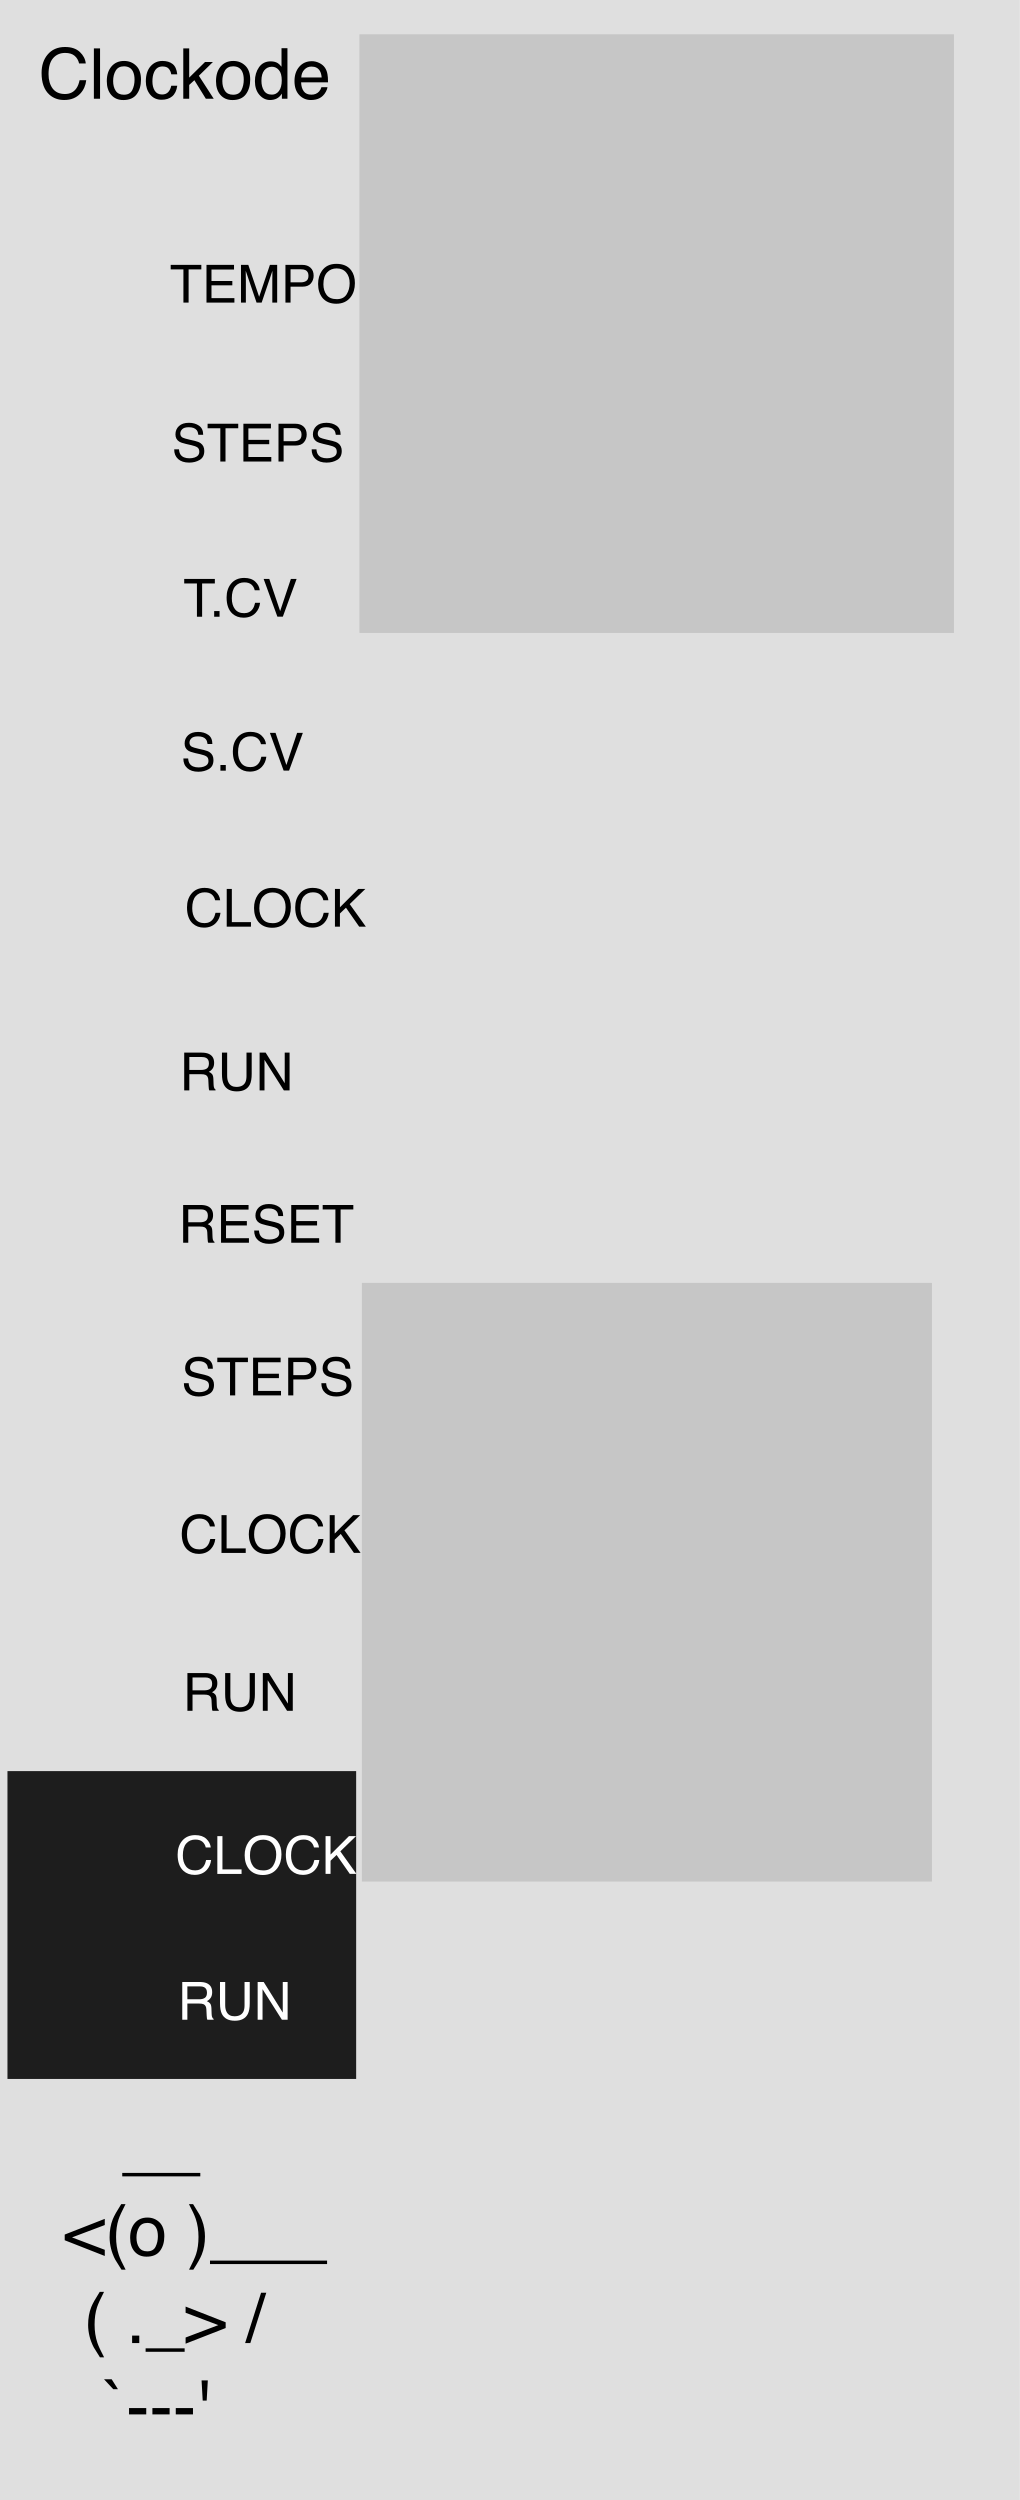
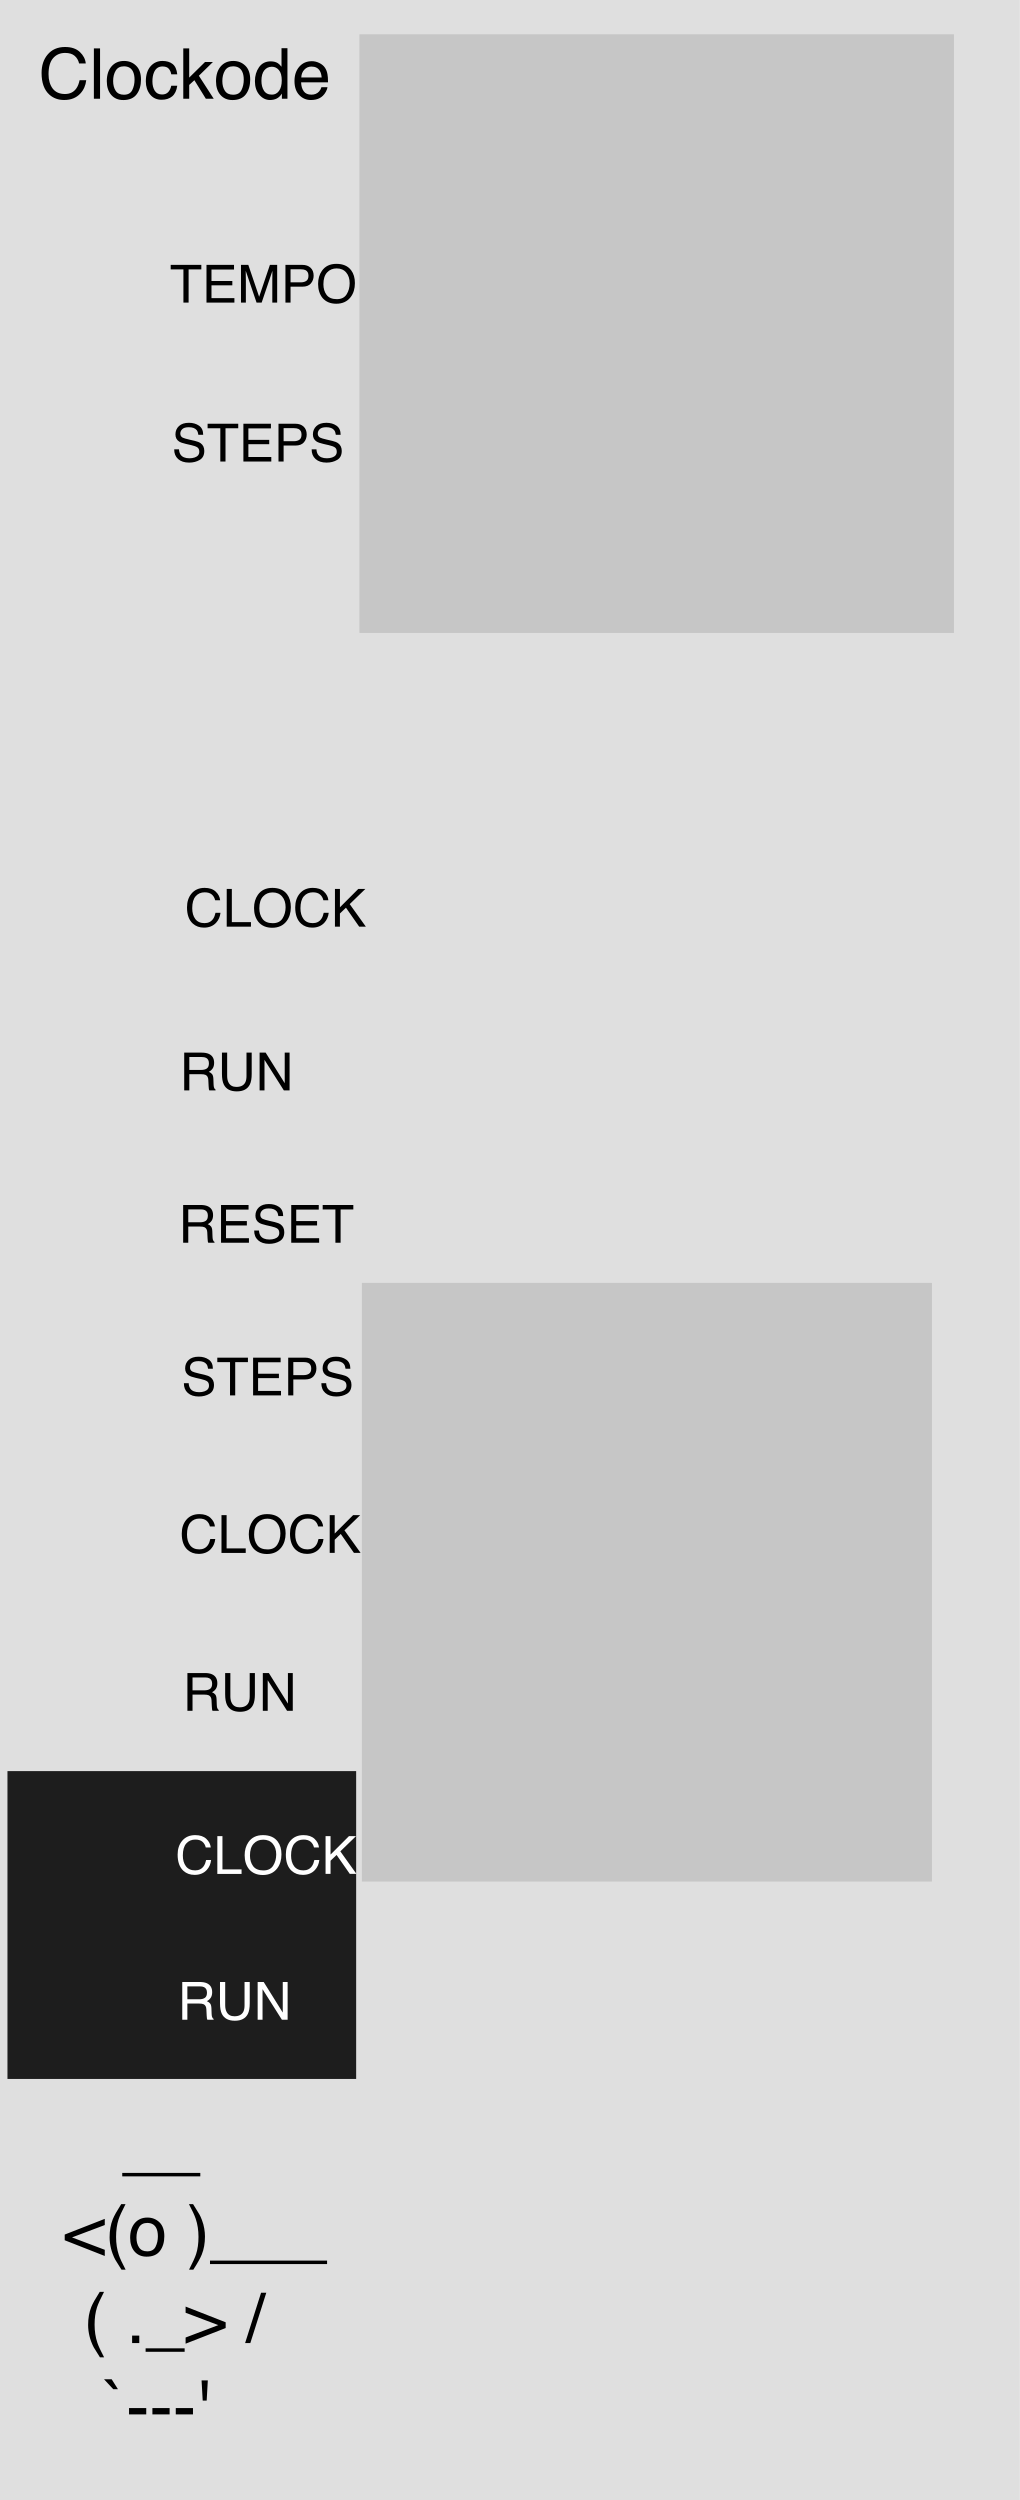
<svg xmlns="http://www.w3.org/2000/svg" version="1.0" id="svg529" x="0px" y="0px" width="155" height="380" viewBox="0 0 155 380" enable-background="new 0 0 660 380" xml:space="preserve">
  <defs id="defs2" />
  <path id="rect1" style="display:inline;fill:#dfdfdf;stroke-width:0.482" d="M 0,0 H 155 V 380 H 0 Z" />
  <path id="rect2" style="display:inline;fill:#1d1d1d;stroke-width:1.917" d="M 1.135,269.208 H 54.135 V 316 H 1.135 Z" />
  <path id="rect7-8" style="display:inline;opacity:0.3;fill:#8b8b8b;stroke-width:2.031" d="m 55,195 h 86.655 v 91 H 55 Z" />
  <path id="rect7" style="display:inline;opacity:0.3;fill:#8b8b8b;stroke-width:2.074" d="M 54.635,5.208 H 145 V 96.208 H 54.635 Z" />
  <path style="font-size:8px;font-family:Helvetica;-inkscape-font-specification:'Helvetica, Normal';opacity:1" d="m 27.207,68.297 q 0.027,0.488 0.23,0.793 0.387,0.57 1.363,0.57 0.438,0 0.797,-0.125 0.695,-0.242 0.695,-0.867 Q 30.293,68.199 30,68 29.703,67.805 29.07,67.66 L 28.293,67.484 Q 27.531,67.312 27.215,67.105 26.668,66.746 26.668,66.031 q 0,-0.773 0.535,-1.27 0.535,-0.496 1.516,-0.496 0.902,0 1.531,0.438 0.633,0.434 0.633,1.391 h -0.73 q -0.059,-0.461 -0.25,-0.707 -0.355,-0.449 -1.207,-0.449 -0.688,0 -0.988,0.289 -0.301,0.289 -0.301,0.672 0,0.422 0.352,0.617 0.23,0.125 1.043,0.312 l 0.805,0.184 q 0.582,0.133 0.898,0.363 0.547,0.402 0.547,1.168 0,0.953 -0.695,1.363 -0.691,0.41 -1.609,0.41 -1.07,0 -1.676,-0.547 -0.605,-0.543 -0.594,-1.473 z m 1.57,-4.043 z m 7.434,0.156 v 0.684 h -1.934 v 5.055 H 33.488 V 65.094 h -1.934 v -0.684 z m 0.785,0 h 4.184 v 0.703 h -3.426 v 1.742 h 3.168 v 0.664 h -3.168 v 1.945 h 3.484 v 0.684 h -4.242 z m 2.121,0 z m 3.215,0 h 2.582 q 0.766,0 1.234,0.434 0.469,0.43 0.469,1.211 0,0.672 -0.418,1.172 -0.418,0.496 -1.285,0.496 h -1.805 v 2.426 h -0.777 z m 3.5,1.648 q 0,-0.633 -0.469,-0.859 -0.258,-0.121 -0.707,-0.121 h -1.547 v 1.988 h 1.547 q 0.523,0 0.848,-0.223 0.328,-0.223 0.328,-0.785 z m 2.27,2.238 q 0.027,0.488 0.23,0.793 0.387,0.57 1.363,0.57 0.438,0 0.797,-0.125 Q 51.188,69.293 51.188,68.668 51.188,68.199 50.895,68 50.598,67.805 49.965,67.66 L 49.188,67.484 Q 48.426,67.312 48.109,67.105 47.562,66.746 47.562,66.031 q 0,-0.773 0.535,-1.27 0.535,-0.496 1.516,-0.496 0.902,0 1.531,0.438 0.633,0.434 0.633,1.391 h -0.73 q -0.059,-0.461 -0.25,-0.707 -0.355,-0.449 -1.207,-0.449 -0.688,0 -0.988,0.289 -0.301,0.289 -0.301,0.672 0,0.422 0.352,0.617 0.23,0.125 1.043,0.312 L 50.5,67.012 q 0.582,0.133 0.898,0.363 0.547,0.402 0.547,1.168 0,0.953 -0.695,1.363 -0.691,0.41 -1.609,0.41 -1.07,0 -1.676,-0.547 -0.605,-0.543 -0.594,-1.473 z m 1.57,-4.043 z" id="text8" aria-label="STEPS" />
  <path style="font-size:8px;font-family:Helvetica;-inkscape-font-specification:'Helvetica, Normal';opacity:1" d="m 31.102,134.957 q 1.09,0 1.691,0.574 0.602,0.574 0.668,1.305 h -0.758 q -0.129,-0.555 -0.516,-0.879 -0.383,-0.324 -1.078,-0.324 -0.848,0 -1.371,0.598 -0.52,0.594 -0.52,1.824 0,1.008 0.469,1.637 0.473,0.625 1.406,0.625 0.859,0 1.309,-0.66 0.238,-0.348 0.355,-0.914 h 0.758 q -0.102,0.906 -0.672,1.52 Q 32.16,141 31,141 q -1,0 -1.68,-0.605 -0.895,-0.801 -0.895,-2.473 0,-1.27 0.672,-2.082 0.727,-0.883 2.004,-0.883 z m -0.156,0 z m 3.516,0.156 h 0.777 v 5.055 h 2.906 v 0.684 h -3.684 z m 6.926,-0.156 q 1.52,0 2.25,0.977 0.57,0.762 0.57,1.949 0,1.285 -0.652,2.137 -0.766,1 -2.184,1 -1.324,0 -2.082,-0.875 -0.676,-0.844 -0.676,-2.133 0,-1.164 0.578,-1.992 0.742,-1.062 2.195,-1.062 z m 0.078,5.367 q 1.027,0 1.484,-0.734 0.461,-0.738 0.461,-1.695 0,-1.012 -0.531,-1.629 -0.527,-0.617 -1.445,-0.617 -0.891,0 -1.453,0.613 -0.562,0.609 -0.562,1.801 0,0.953 0.48,1.609 0.484,0.652 1.566,0.652 z m -0.055,-5.367 z m 6.141,0 q 1.09,0 1.691,0.574 0.602,0.574 0.668,1.305 h -0.758 q -0.129,-0.555 -0.516,-0.879 -0.383,-0.324 -1.078,-0.324 -0.848,0 -1.371,0.598 -0.52,0.594 -0.52,1.824 0,1.008 0.469,1.637 0.473,0.625 1.406,0.625 0.859,0 1.309,-0.66 0.238,-0.348 0.355,-0.914 h 0.758 q -0.102,0.906 -0.672,1.52 Q 48.609,141 47.449,141 q -1,0 -1.68,-0.605 -0.895,-0.801 -0.895,-2.473 0,-1.27 0.672,-2.082 0.727,-0.883 2.004,-0.883 z m -0.156,0 z m 3.516,0.156 h 0.758 v 2.797 l 2.797,-2.797 h 1.074 l -2.387,2.312 2.453,3.426 h -1.012 l -2.008,-2.879 -0.918,0.879 v 2 h -0.758 z" id="text8-8" aria-label="CLOCK" />
  <path style="font-size:8px;font-family:Helvetica;-inkscape-font-specification:'Helvetica, Normal';opacity:1" d="m 30.413,185.786 q 0.547,0 0.863,-0.219 0.32,-0.219 0.32,-0.789 0,-0.613 -0.445,-0.836 -0.238,-0.117 -0.637,-0.117 h -1.898 v 1.961 z m -2.574,-2.629 h 2.656 q 0.656,0 1.082,0.191 0.809,0.367 0.809,1.355 0,0.516 -0.215,0.844 -0.211,0.328 -0.594,0.527 0.336,0.137 0.504,0.359 0.172,0.223 0.191,0.723 l 0.027,0.77 q 0.012,0.328 0.055,0.488 0.07,0.273 0.25,0.352 v 0.129 h -0.953 q -0.039,-0.074 -0.062,-0.191 -0.023,-0.117 -0.039,-0.453 l -0.047,-0.957 q -0.027,-0.562 -0.418,-0.754 -0.223,-0.105 -0.699,-0.105 h -1.77 v 2.461 h -0.777 z m 5.758,0 h 4.184 v 0.703 h -3.426 v 1.742 h 3.168 v 0.664 h -3.168 v 1.945 h 3.484 v 0.684 h -4.242 z m 2.121,0 z m 3.648,3.887 q 0.027,0.488 0.23,0.793 0.387,0.57 1.363,0.57 0.438,0 0.797,-0.125 0.695,-0.242 0.695,-0.867 0,-0.469 -0.293,-0.668 -0.297,-0.195 -0.93,-0.34 l -0.777,-0.176 q -0.762,-0.172 -1.078,-0.379 -0.547,-0.359 -0.547,-1.074 0,-0.773 0.535,-1.27 0.535,-0.496 1.516,-0.496 0.902,0 1.531,0.438 0.633,0.434 0.633,1.391 h -0.73 q -0.059,-0.461 -0.25,-0.707 -0.355,-0.449 -1.207,-0.449 -0.688,0 -0.988,0.289 -0.301,0.289 -0.301,0.672 0,0.422 0.352,0.617 0.23,0.125 1.043,0.312 l 0.805,0.184 q 0.582,0.133 0.898,0.363 0.547,0.402 0.547,1.168 0,0.953 -0.695,1.363 -0.691,0.41 -1.609,0.41 -1.07,0 -1.676,-0.547 -0.605,-0.543 -0.594,-1.473 z m 1.57,-4.043 z m 3.332,0.156 h 4.184 v 0.703 h -3.426 v 1.742 h 3.168 v 0.664 h -3.168 v 1.945 h 3.484 v 0.684 h -4.242 z m 2.121,0 z m 7.316,0 v 0.684 h -1.934 v 5.055 h -0.789 v -5.055 h -1.934 v -0.684 z" id="text8-8-7-9" aria-label="RESET" />
  <path style="font-size:8px;font-family:Helvetica;-inkscape-font-specification:'Helvetica, Normal';opacity:1" d="m 28.682,210.251 q 0.027,0.488 0.23,0.793 0.387,0.57 1.363,0.57 0.438,0 0.797,-0.125 0.695,-0.242 0.695,-0.867 0,-0.469 -0.293,-0.668 -0.297,-0.195 -0.93,-0.34 l -0.777,-0.176 q -0.762,-0.172 -1.078,-0.379 -0.547,-0.359 -0.547,-1.074 0,-0.773 0.535,-1.27 0.535,-0.496 1.516,-0.496 0.902,0 1.531,0.438 0.633,0.434 0.633,1.391 h -0.73 q -0.059,-0.461 -0.25,-0.707 -0.355,-0.449 -1.207,-0.449 -0.688,0 -0.988,0.289 -0.301,0.289 -0.301,0.672 0,0.422 0.352,0.617 0.23,0.125 1.043,0.312 l 0.805,0.184 q 0.582,0.133 0.898,0.363 0.547,0.402 0.547,1.168 0,0.953 -0.695,1.363 -0.691,0.41 -1.609,0.41 -1.07,0 -1.676,-0.547 -0.605,-0.543 -0.594,-1.473 z m 1.57,-4.043 z m 7.434,0.156 v 0.684 h -1.934 v 5.055 h -0.789 v -5.055 h -1.934 v -0.684 z m 0.785,0 h 4.184 v 0.703 h -3.426 v 1.742 h 3.168 v 0.664 h -3.168 v 1.945 h 3.484 v 0.684 h -4.242 z m 2.121,0 z m 3.215,0 h 2.582 q 0.766,0 1.234,0.434 0.469,0.43 0.469,1.211 0,0.672 -0.418,1.172 -0.418,0.496 -1.285,0.496 h -1.805 v 2.426 h -0.777 z m 3.5,1.648 q 0,-0.633 -0.469,-0.859 -0.258,-0.121 -0.707,-0.121 h -1.547 v 1.988 h 1.547 q 0.523,0 0.848,-0.223 0.328,-0.223 0.328,-0.785 z m 2.27,2.238 q 0.027,0.488 0.23,0.793 0.387,0.57 1.363,0.57 0.438,0 0.797,-0.125 0.695,-0.242 0.695,-0.867 0,-0.469 -0.293,-0.668 -0.297,-0.195 -0.93,-0.34 l -0.777,-0.176 q -0.762,-0.172 -1.078,-0.379 -0.547,-0.359 -0.547,-1.074 0,-0.773 0.535,-1.27 0.535,-0.496 1.516,-0.496 0.902,0 1.531,0.438 0.633,0.434 0.633,1.391 h -0.73 q -0.059,-0.461 -0.25,-0.707 -0.355,-0.449 -1.207,-0.449 -0.688,0 -0.988,0.289 -0.301,0.289 -0.301,0.672 0,0.422 0.352,0.617 0.23,0.125 1.043,0.312 l 0.805,0.184 q 0.582,0.133 0.898,0.363 0.547,0.402 0.547,1.168 0,0.953 -0.695,1.363 -0.691,0.41 -1.609,0.41 -1.07,0 -1.676,-0.547 -0.605,-0.543 -0.594,-1.473 z m 1.57,-4.043 z" id="text8-8-7-9-0" aria-label="STEPS" />
  <path style="font-size:8px;font-family:Helvetica;-inkscape-font-specification:'Helvetica, Normal';opacity:1" d="m 30.307,230.146 q 1.09,0 1.691,0.574 0.602,0.574 0.668,1.305 h -0.758 q -0.129,-0.555 -0.516,-0.879 -0.383,-0.324 -1.078,-0.324 -0.848,0 -1.371,0.598 -0.52,0.594 -0.52,1.824 0,1.008 0.469,1.637 0.473,0.625 1.406,0.625 0.859,0 1.309,-0.66 0.238,-0.348 0.355,-0.914 h 0.758 q -0.102,0.906 -0.672,1.52 -0.684,0.738 -1.844,0.738 -1,0 -1.68,-0.605 -0.895,-0.801 -0.895,-2.473 0,-1.27 0.672,-2.082 0.727,-0.883 2.004,-0.883 z m -0.156,0 z m 3.516,0.156 h 0.777 v 5.055 h 2.906 v 0.684 h -3.684 z m 6.926,-0.156 q 1.52,0 2.25,0.977 0.57,0.762 0.57,1.949 0,1.285 -0.652,2.137 -0.766,1 -2.184,1 -1.324,0 -2.082,-0.875 -0.676,-0.844 -0.676,-2.133 0,-1.164 0.578,-1.992 0.742,-1.062 2.195,-1.062 z m 0.078,5.367 q 1.027,0 1.484,-0.734 0.461,-0.738 0.461,-1.695 0,-1.012 -0.531,-1.629 -0.527,-0.617 -1.445,-0.617 -0.891,0 -1.453,0.613 -0.562,0.609 -0.562,1.801 0,0.953 0.48,1.609 0.484,0.652 1.566,0.652 z m -0.055,-5.367 z m 6.141,0 q 1.09,0 1.691,0.574 0.602,0.574 0.668,1.305 h -0.758 q -0.129,-0.555 -0.516,-0.879 -0.383,-0.324 -1.078,-0.324 -0.848,0 -1.371,0.598 -0.52,0.594 -0.52,1.824 0,1.008 0.469,1.637 0.473,0.625 1.406,0.625 0.859,0 1.309,-0.66 0.238,-0.348 0.355,-0.914 h 0.758 q -0.102,0.906 -0.672,1.52 -0.684,0.738 -1.844,0.738 -1,0 -1.68,-0.605 -0.895,-0.801 -0.895,-2.473 0,-1.27 0.672,-2.082 0.727,-0.883 2.004,-0.883 z m -0.156,0 z m 3.516,0.156 h 0.758 v 2.797 l 2.797,-2.797 h 1.074 l -2.387,2.312 2.453,3.426 h -1.012 l -2.008,-2.879 -0.918,0.879 v 2 h -0.758 z" id="text8-8-7-9-0-7" aria-label="CLOCK" />
  <path style="font-size:8px;font-family:Helvetica;-inkscape-font-specification:'Helvetica, Normal';opacity:1" d="m 31.061,256.931 q 0.547,0 0.863,-0.219 0.32,-0.219 0.32,-0.789 0,-0.613 -0.445,-0.836 -0.238,-0.117 -0.637,-0.117 h -1.898 v 1.961 z m -2.574,-2.629 h 2.656 q 0.656,0 1.082,0.191 0.809,0.367 0.809,1.355 0,0.516 -0.215,0.844 -0.211,0.328 -0.594,0.527 0.336,0.137 0.504,0.359 0.172,0.223 0.191,0.723 l 0.027,0.77 q 0.012,0.328 0.055,0.488 0.07,0.273 0.25,0.352 v 0.129 h -0.953 q -0.039,-0.074 -0.062,-0.191 -0.023,-0.117 -0.039,-0.453 l -0.047,-0.957 q -0.027,-0.562 -0.418,-0.754 -0.223,-0.105 -0.699,-0.105 h -1.77 v 2.461 h -0.777 z m 6.527,0 v 3.547 q 0,0.625 0.234,1.039 0.348,0.625 1.172,0.625 0.988,0 1.344,-0.676 0.191,-0.367 0.191,-0.988 v -3.547 h 0.789 v 3.223 q 0,1.059 -0.285,1.629 -0.523,1.039 -1.977,1.039 -1.453,0 -1.973,-1.039 -0.285,-0.57 -0.285,-1.629 v -3.223 z m 1.473,0 z m 3.461,0 h 0.918 l 2.898,4.648 v -4.648 h 0.738 v 5.738 h -0.871 l -2.941,-4.645 v 4.645 h -0.742 z m 2.227,0 z" id="text8-8-7-9-0-7-6" aria-label="RUN" />
  <path style="font-size:8px;font-family:Helvetica;-inkscape-font-specification:'Helvetica, Normal';opacity:1;fill:#000000;fill-opacity:1" d="m 30.602,40.262 v 0.684 H 28.668 V 46 h -0.789 v -5.055 h -1.934 v -0.684 z m 0.785,0 h 4.184 v 0.703 h -3.426 v 1.742 h 3.168 v 0.664 h -3.168 v 1.945 h 3.484 V 46 h -4.242 z m 2.121,0 z m 3.121,0 h 1.113 l 1.648,4.852 1.637,-4.852 h 1.102 V 46 h -0.738 v -3.387 q 0,-0.176 0.008,-0.582 0.008,-0.406 0.008,-0.871 L 39.77,46 h -0.77 l -1.648,-4.84 v 0.176 q 0,0.211 0.008,0.645 0.012,0.43 0.012,0.633 V 46 h -0.742 z m 6.758,0 h 2.582 q 0.766,0 1.234,0.434 0.469,0.43 0.469,1.211 0,0.672 -0.418,1.172 -0.418,0.496 -1.285,0.496 H 44.164 V 46 h -0.777 z m 3.5,1.648 q 0,-0.633 -0.469,-0.859 -0.258,-0.121 -0.707,-0.121 h -1.547 v 1.988 h 1.547 q 0.523,0 0.848,-0.223 0.328,-0.223 0.328,-0.785 z m 4.238,-1.805 q 1.52,0 2.25,0.977 0.57,0.762 0.57,1.949 0,1.285 -0.652,2.137 -0.766,1 -2.184,1 -1.324,0 -2.082,-0.875 -0.676,-0.844 -0.676,-2.133 0,-1.164 0.578,-1.992 0.742,-1.062 2.195,-1.062 z m 0.078,5.367 q 1.027,0 1.484,-0.734 Q 53.148,44 53.148,43.043 q 0,-1.012 -0.531,-1.629 -0.527,-0.617 -1.445,-0.617 -0.891,0 -1.453,0.613 -0.562,0.609 -0.562,1.801 0,0.953 0.48,1.609 0.484,0.652 1.566,0.652 z m -0.055,-5.367 z" id="text8-8-7-9-3-7" aria-label="TEMPO" />
-   <path style="font-size:8px;font-family:Helvetica;-inkscape-font-specification:'Helvetica, Normal';opacity:1" d="m 32.656,88 v 0.684 h -1.934 v 5.055 H 29.934 V 88.684 H 28 V 88 Z m -0.102,4.887 h 0.816 v 0.852 h -0.816 z m 4.566,-5.043 q 1.09,0 1.691,0.574 0.602,0.574 0.668,1.305 h -0.758 q -0.129,-0.555 -0.516,-0.879 -0.383,-0.324 -1.078,-0.324 -0.848,0 -1.371,0.598 -0.52,0.594 -0.52,1.824 0,1.008 0.469,1.637 0.473,0.625 1.406,0.625 0.859,0 1.309,-0.66 0.238,-0.348 0.355,-0.914 h 0.758 q -0.102,0.906 -0.672,1.52 -0.684,0.738 -1.844,0.738 -1,0 -1.68,-0.605 -0.895,-0.801 -0.895,-2.473 0,-1.27 0.672,-2.082 0.727,-0.883 2.004,-0.883 z m -0.156,0 z M 40.934,88 42.582,92.887 44.211,88 h 0.871 l -2.094,5.738 H 42.164 L 40.074,88 Z" id="text8-8-7-9-3-7-5" aria-label="T.CV" />
-   <path style="font-size:8px;font-family:Helvetica;-inkscape-font-specification:'Helvetica, Normal';opacity:1" d="m 28.602,115.285 q 0.027,0.488 0.23,0.793 0.387,0.57 1.363,0.57 0.438,0 0.797,-0.125 0.695,-0.242 0.695,-0.867 0,-0.469 -0.293,-0.668 -0.297,-0.195 -0.93,-0.34 L 29.688,114.473 q -0.762,-0.172 -1.078,-0.379 -0.547,-0.359 -0.547,-1.074 0,-0.773 0.535,-1.27 0.535,-0.496 1.516,-0.496 0.902,0 1.531,0.438 0.633,0.434 0.633,1.391 h -0.73 q -0.059,-0.461 -0.25,-0.707 -0.355,-0.449 -1.207,-0.449 -0.688,0 -0.988,0.289 -0.301,0.289 -0.301,0.672 0,0.422 0.352,0.617 0.23,0.125 1.043,0.312 L 31,114 q 0.582,0.133 0.898,0.363 0.547,0.402 0.547,1.168 0,0.953 -0.695,1.363 -0.691,0.41 -1.609,0.41 -1.07,0 -1.676,-0.547 -0.605,-0.543 -0.594,-1.473 z m 1.57,-4.043 z m 3.332,5.043 h 0.816 v 0.852 h -0.816 z m 4.566,-5.043 q 1.09,0 1.691,0.574 0.602,0.574 0.668,1.305 h -0.758 q -0.129,-0.555 -0.516,-0.879 -0.383,-0.324 -1.078,-0.324 -0.848,0 -1.371,0.598 -0.52,0.594 -0.52,1.824 0,1.008 0.469,1.637 0.473,0.625 1.406,0.625 0.859,0 1.309,-0.66 0.238,-0.348 0.355,-0.914 h 0.758 q -0.102,0.906 -0.672,1.52 -0.684,0.738 -1.844,0.738 -1,0 -1.68,-0.605 -0.895,-0.801 -0.895,-2.473 0,-1.27 0.672,-2.082 0.727,-0.883 2.004,-0.883 z m -0.156,0 z m 3.969,0.156 1.648,4.887 1.629,-4.887 h 0.871 l -2.094,5.738 h -0.824 l -2.09,-5.738 z" id="text8-8-7-9-3-7-5-6" aria-label="S.CV" />
  <path style="font-size:8px;font-family:Helvetica;-inkscape-font-specification:'Helvetica, Normal';opacity:1" d="m 30.574,162.629 q 0.547,0 0.863,-0.219 0.32,-0.219 0.32,-0.789 0,-0.613 -0.445,-0.836 -0.238,-0.117 -0.637,-0.117 h -1.898 v 1.961 z M 28,160 h 2.656 q 0.656,0 1.082,0.191 0.809,0.367 0.809,1.355 0,0.516 -0.215,0.844 -0.211,0.328 -0.594,0.527 0.336,0.137 0.504,0.359 Q 32.414,163.5 32.434,164 l 0.027,0.77 q 0.012,0.328 0.055,0.488 0.07,0.273 0.25,0.352 v 0.129 H 31.812 q -0.039,-0.074 -0.062,-0.191 -0.023,-0.117 -0.039,-0.453 l -0.047,-0.957 q -0.027,-0.562 -0.418,-0.754 -0.223,-0.105 -0.699,-0.105 h -1.77 v 2.461 H 28 Z m 6.527,0 v 3.547 q 0,0.625 0.234,1.039 0.348,0.625 1.172,0.625 0.988,0 1.344,-0.676 0.191,-0.367 0.191,-0.988 V 160 h 0.789 v 3.223 q 0,1.059 -0.285,1.629 -0.523,1.039 -1.977,1.039 -1.453,0 -1.973,-1.039 -0.285,-0.57 -0.285,-1.629 V 160 Z M 36,160 Z m 3.461,0 h 0.918 l 2.898,4.648 V 160 h 0.738 v 5.738 h -0.871 l -2.941,-4.645 v 4.645 h -0.742 z m 2.227,0 z" id="text8-8-7-9-3-7-5-6-9" aria-label="RUN" />
  <g id="text8-8-7-9-3-3" style="font-size:12px;font-family:Helvetica;-inkscape-font-specification:'Helvetica, Normal';opacity:1;fill:#000000;fill-opacity:1" aria-label="CV&#10;sequencer" />
  <g id="text8-8-7-9-3-3-7" style="font-size:12px;font-family:Helvetica;-inkscape-font-specification:'Helvetica, Normal';opacity:0.4;fill:#000000;fill-opacity:1;mix-blend-mode:normal" aria-label="Clock&#10;sequencer" />
  <path style="font-size:8px;font-family:Helvetica;-inkscape-font-specification:'Helvetica, Normal';display:inline;opacity:1;fill:#ffffff" d="m 29.676,278.938 q 1.09,0 1.691,0.574 0.602,0.574 0.668,1.305 h -0.758 q -0.129,-0.555 -0.516,-0.879 -0.383,-0.324 -1.078,-0.324 -0.848,0 -1.371,0.598 -0.52,0.594 -0.52,1.824 0,1.008 0.469,1.637 0.473,0.625 1.406,0.625 0.859,0 1.309,-0.66 0.238,-0.348 0.355,-0.914 h 0.758 q -0.102,0.906 -0.672,1.52 -0.684,0.738 -1.844,0.738 -1,0 -1.68,-0.605 Q 27,283.574 27,281.902 q 0,-1.27 0.672,-2.082 0.727,-0.883 2.004,-0.883 z m -0.156,0 z m 3.516,0.156 H 33.812 v 5.055 h 2.906 v 0.684 h -3.684 z m 6.926,-0.156 q 1.52,0 2.25,0.977 0.57,0.762 0.57,1.949 0,1.285 -0.652,2.137 -0.766,1 -2.184,1 -1.324,0 -2.082,-0.875 -0.676,-0.844 -0.676,-2.133 0,-1.164 0.578,-1.992 0.742,-1.062 2.195,-1.062 z m 0.078,5.367 q 1.027,0 1.484,-0.734 0.461,-0.738 0.461,-1.695 0,-1.012 -0.531,-1.629 -0.527,-0.617 -1.445,-0.617 -0.891,0 -1.453,0.613 -0.562,0.609 -0.562,1.801 0,0.953 0.48,1.609 0.484,0.652 1.566,0.652 z m -0.055,-5.367 z m 6.141,0 q 1.09,0 1.691,0.574 0.602,0.574 0.668,1.305 h -0.758 q -0.129,-0.555 -0.516,-0.879 -0.383,-0.324 -1.078,-0.324 -0.848,0 -1.371,0.598 -0.52,0.594 -0.52,1.824 0,1.008 0.469,1.637 0.473,0.625 1.406,0.625 0.859,0 1.309,-0.66 0.238,-0.348 0.355,-0.914 h 0.758 q -0.102,0.906 -0.672,1.52 -0.684,0.738 -1.844,0.738 -1,0 -1.68,-0.605 -0.895,-0.801 -0.895,-2.473 0,-1.27 0.672,-2.082 0.727,-0.883 2.004,-0.883 z m -0.156,0 z m 3.516,0.156 h 0.758 v 2.797 l 2.797,-2.797 h 1.074 l -2.387,2.312 2.453,3.426 h -1.012 l -2.008,-2.879 -0.918,0.879 v 2 h -0.758 z" id="text8-8-7-9-3-7-5-6-7" aria-label="CLOCK" />
  <path style="font-size:8px;font-family:Helvetica;-inkscape-font-specification:'Helvetica, Normal';display:inline;opacity:1;fill:#ffffff" d="m 30.277,303.891 q 0.547,0 0.863,-0.219 0.32,-0.219 0.32,-0.789 0,-0.613 -0.445,-0.836 -0.238,-0.117 -0.637,-0.117 h -1.898 v 1.961 z m -2.574,-2.629 h 2.656 q 0.656,0 1.082,0.191 0.809,0.367 0.809,1.355 0,0.516 -0.215,0.844 -0.211,0.328 -0.594,0.527 0.336,0.137 0.504,0.359 0.172,0.223 0.191,0.723 l 0.027,0.77 q 0.012,0.328 0.055,0.488 0.07,0.273 0.25,0.352 V 307 h -0.953 q -0.039,-0.074 -0.062,-0.191 -0.023,-0.117 -0.039,-0.453 l -0.047,-0.957 q -0.027,-0.562 -0.418,-0.754 Q 30.727,304.539 30.25,304.539 H 28.48 V 307 h -0.777 z m 6.527,0 v 3.547 q 0,0.625 0.234,1.039 0.348,0.625 1.172,0.625 0.988,0 1.344,-0.676 0.191,-0.367 0.191,-0.988 v -3.547 h 0.789 v 3.223 q 0,1.059 -0.285,1.629 -0.523,1.039 -1.977,1.039 -1.453,0 -1.973,-1.039 -0.285,-0.57 -0.285,-1.629 v -3.223 z m 1.473,0 z m 3.461,0 h 0.918 l 2.898,4.648 v -4.648 H 43.719 V 307 H 42.848 L 39.906,302.355 V 307 h -0.742 z m 2.227,0 z" id="text8-8-7-9-3-7-5-6-7-1" aria-label="RUN" />
  <g id="text1" style="font-size:10.667px;font-family:Helvetica;-inkscape-font-specification:'Helvetica, Normal'" aria-label="      __&#10;   &lt;(o )___&#10;    ( ._&gt; /&#10;     `---'" transform="translate(-4.199433,-0.5249291)">
    <path d="m 22.781,331.333 v -0.526 h 5.932 v 0.526 z m 5.932,0 v -0.526 h 5.932 v 0.526 z" id="path16" />
    <path d="m 14.036,340.177 6.089,-2.385 v 0.938 l -4.979,1.88 4.979,1.885 v 0.938 l -6.089,-2.391 z m 9.24,-4.62 q -0.818,1.589 -1.063,2.339 -0.37,1.141 -0.37,2.635 0,1.51 0.422,2.76 0.26,0.771 1.026,2.219 h -0.63 q -0.76,-1.188 -0.943,-1.516 -0.182,-0.328 -0.396,-0.891 -0.292,-0.771 -0.406,-1.646 -0.057,-0.453 -0.057,-0.865 0,-1.542 0.484,-2.745 0.307,-0.766 1.281,-2.292 z m 3.297,7.172 q 0.932,0 1.276,-0.703 0.349,-0.708 0.349,-1.573 0,-0.781 -0.25,-1.271 -0.396,-0.771 -1.365,-0.771 -0.859,0 -1.25,0.656 -0.391,0.656 -0.391,1.583 0,0.891 0.391,1.484 0.391,0.594 1.24,0.594 z m 0.036,-5.135 q 1.078,0 1.823,0.719 0.745,0.719 0.745,2.115 0,1.349 -0.656,2.229 -0.656,0.88 -2.036,0.88 -1.151,0 -1.828,-0.776 -0.677,-0.781 -0.677,-2.094 0,-1.406 0.714,-2.24 0.714,-0.833 1.917,-0.833 z m -0.031,0.026 z m 6.359,7.891 q 0.828,-1.615 1.068,-2.354 0.365,-1.12 0.365,-2.625 0,-1.505 -0.422,-2.755 -0.26,-0.771 -1.026,-2.219 h 0.63 q 0.802,1.281 0.969,1.583 0.172,0.297 0.37,0.823 0.25,0.651 0.354,1.286 0.109,0.635 0.109,1.224 0,1.542 -0.49,2.75 -0.307,0.776 -1.276,2.286 z m 3.182,-0.844 v -0.526 h 5.932 v 0.526 z m 5.932,0 v -0.526 h 5.932 v 0.526 z m 5.932,0 v -0.526 h 5.932 v 0.526 z" id="path17" />
    <path d="m 20.01,348.891 q -0.818,1.589 -1.063,2.339 -0.37,1.141 -0.37,2.635 0,1.51 0.422,2.76 0.26,0.771 1.026,2.219 h -0.63 q -0.76,-1.188 -0.943,-1.516 -0.182,-0.328 -0.396,-0.891 -0.292,-0.771 -0.406,-1.646 -0.057,-0.453 -0.057,-0.865 0,-1.542 0.484,-2.745 0.307,-0.766 1.281,-2.292 z m 4.271,6.641 h 1.089 v 1.135 h -1.089 z m 2.052,2.469 v -0.526 h 5.932 v 0.526 z m 12.167,-3.615 -6.089,2.38 v -0.938 l 4.974,-1.885 -4.974,-1.88 v -0.938 l 6.089,2.385 z m 5.385,-5.37 h 0.792 l -2.427,7.651 H 41.458 Z" id="path18" />
    <path d="M 22.125,363.682 H 21.412 l -1.396,-1.505 h 1.161 z m 1.688,2.865 h 2.615 v 0.964 H 23.813 Z m 3.552,0 h 2.615 v 0.964 h -2.615 z m 3.552,0 h 2.615 v 0.964 h -2.615 z m 4.87,-4.198 -0.172,3.063 h -0.604 l -0.172,-3.063 z" id="path19" />
  </g>
  <g id="text12" style="font-size:10.667px;font-family:Helvetica;-inkscape-font-specification:'Helvetica, Normal'" aria-label="Variable&#10;clock&#10;">
    <path d="m 9.889,7.144 q 1.453,0 2.255,0.766 0.802,0.766 0.891,1.74 h -1.01 Q 11.852,8.91 11.336,8.477 10.826,8.045 9.899,8.045 q -1.13,0 -1.828,0.797 -0.693,0.792 -0.693,2.432 0,1.344 0.625,2.182 0.63,0.833 1.875,0.833 1.146,0 1.745,-0.88 0.318,-0.464 0.474,-1.219 h 1.01 q -0.135,1.208 -0.896,2.026 -0.911,0.984 -2.458,0.984 -1.333,0 -2.24,-0.807 -1.193,-1.068 -1.193,-3.297 0,-1.693 0.896,-2.776 0.969,-1.177 2.672,-1.177 z m -0.208,0 z m 4.589,0.208 h 0.938 V 15.004 H 14.269 Z m 4.557,7.047 q 0.932,0 1.276,-0.703 0.349,-0.708 0.349,-1.573 0,-0.781 -0.25,-1.271 -0.396,-0.771 -1.365,-0.771 -0.859,0 -1.25,0.656 -0.391,0.656 -0.391,1.583 0,0.891 0.391,1.484 0.391,0.594 1.24,0.594 z m 0.036,-5.135 q 1.078,0 1.823,0.719 0.745,0.719 0.745,2.115 0,1.349 -0.656,2.229 -0.656,0.88 -2.036,0.88 -1.151,0 -1.828,-0.776 -0.677,-0.781 -0.677,-2.094 0,-1.406 0.714,-2.24 0.714,-0.833 1.917,-0.833 z m -0.031,0.026 z m 5.865,-0.026 q 0.943,0 1.531,0.458 0.594,0.458 0.714,1.578 h -0.911 q -0.083,-0.516 -0.38,-0.854 -0.297,-0.344 -0.953,-0.344 -0.896,0 -1.281,0.875 -0.25,0.568 -0.25,1.401 0,0.839 0.354,1.411 0.354,0.573 1.115,0.573 0.583,0 0.922,-0.354 0.344,-0.359 0.474,-0.979 h 0.911 q -0.156,1.109 -0.781,1.625 -0.625,0.51 -1.599,0.51 -1.094,0 -1.745,-0.797 -0.651,-0.802 -0.651,-2 0,-1.469 0.714,-2.286 0.714,-0.818 1.818,-0.818 z m -0.146,0.026 z m 3.307,-1.938 h 0.901 v 4.443 l 2.406,-2.37 h 1.198 l -2.135,2.089 2.255,3.49 h -1.198 l -1.74,-2.813 -0.786,0.719 v 2.094 h -0.901 z m 7.568,7.047 q 0.932,0 1.276,-0.703 0.349,-0.708 0.349,-1.573 0,-0.781 -0.25,-1.271 -0.396,-0.771 -1.365,-0.771 -0.859,0 -1.25,0.656 -0.391,0.656 -0.391,1.583 0,0.891 0.391,1.484 0.391,0.594 1.24,0.594 z m 0.036,-5.135 q 1.078,0 1.823,0.719 0.745,0.719 0.745,2.115 0,1.349 -0.656,2.229 -0.656,0.88 -2.036,0.88 -1.151,0 -1.828,-0.776 -0.677,-0.781 -0.677,-2.094 0,-1.406 0.714,-2.24 0.714,-0.833 1.917,-0.833 z m -0.031,0.026 z m 4.307,2.99 q 0,0.896 0.38,1.5 0.38,0.604 1.219,0.604 0.651,0 1.068,-0.557 0.422,-0.563 0.422,-1.609 0,-1.057 -0.432,-1.563 -0.432,-0.51 -1.068,-0.51 -0.708,0 -1.151,0.542 -0.438,0.542 -0.438,1.594 z m 1.411,-2.953 q 0.641,0 1.073,0.271 0.25,0.156 0.568,0.547 V 7.326 h 0.901 v 7.677 h -0.844 v -0.776 q -0.328,0.516 -0.776,0.745 -0.448,0.229 -1.026,0.229 -0.932,0 -1.615,-0.781 -0.682,-0.786 -0.682,-2.089 0,-1.219 0.62,-2.109 0.625,-0.896 1.781,-0.896 z m 6.25,-0.026 q 0.594,0 1.151,0.281 0.557,0.276 0.849,0.719 0.281,0.422 0.375,0.984 0.083,0.385 0.083,1.229 h -4.089 q 0.026,0.849 0.401,1.365 0.375,0.51 1.161,0.51 0.734,0 1.172,-0.484 0.25,-0.281 0.354,-0.651 h 0.922 q -0.036,0.307 -0.245,0.688 -0.203,0.375 -0.458,0.615 -0.427,0.417 -1.057,0.563 -0.339,0.083 -0.766,0.083 -1.042,0 -1.766,-0.755 -0.724,-0.76 -0.724,-2.125 0,-1.344 0.729,-2.182 0.729,-0.839 1.906,-0.839 z m 1.495,2.469 q -0.057,-0.609 -0.266,-0.974 -0.385,-0.677 -1.286,-0.677 -0.646,0 -1.083,0.469 -0.438,0.464 -0.464,1.182 z M 47.311,9.29 Z" id="text2" aria-label="Clockode" />
  </g>
</svg>
